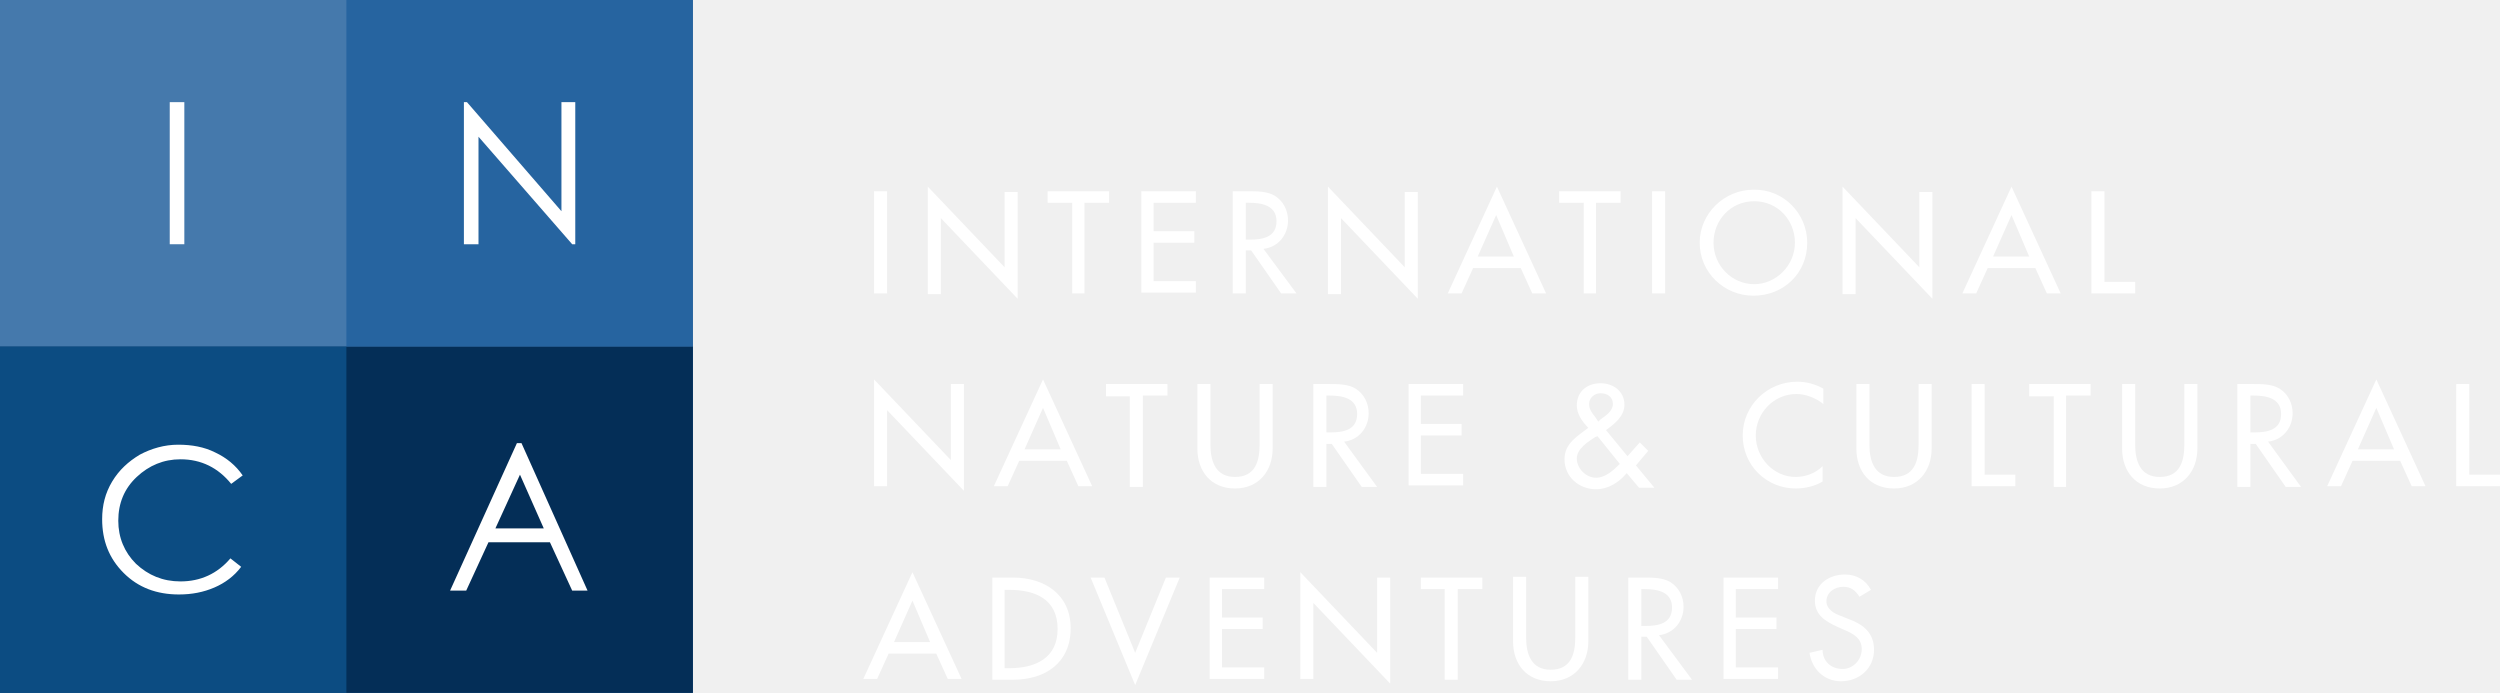
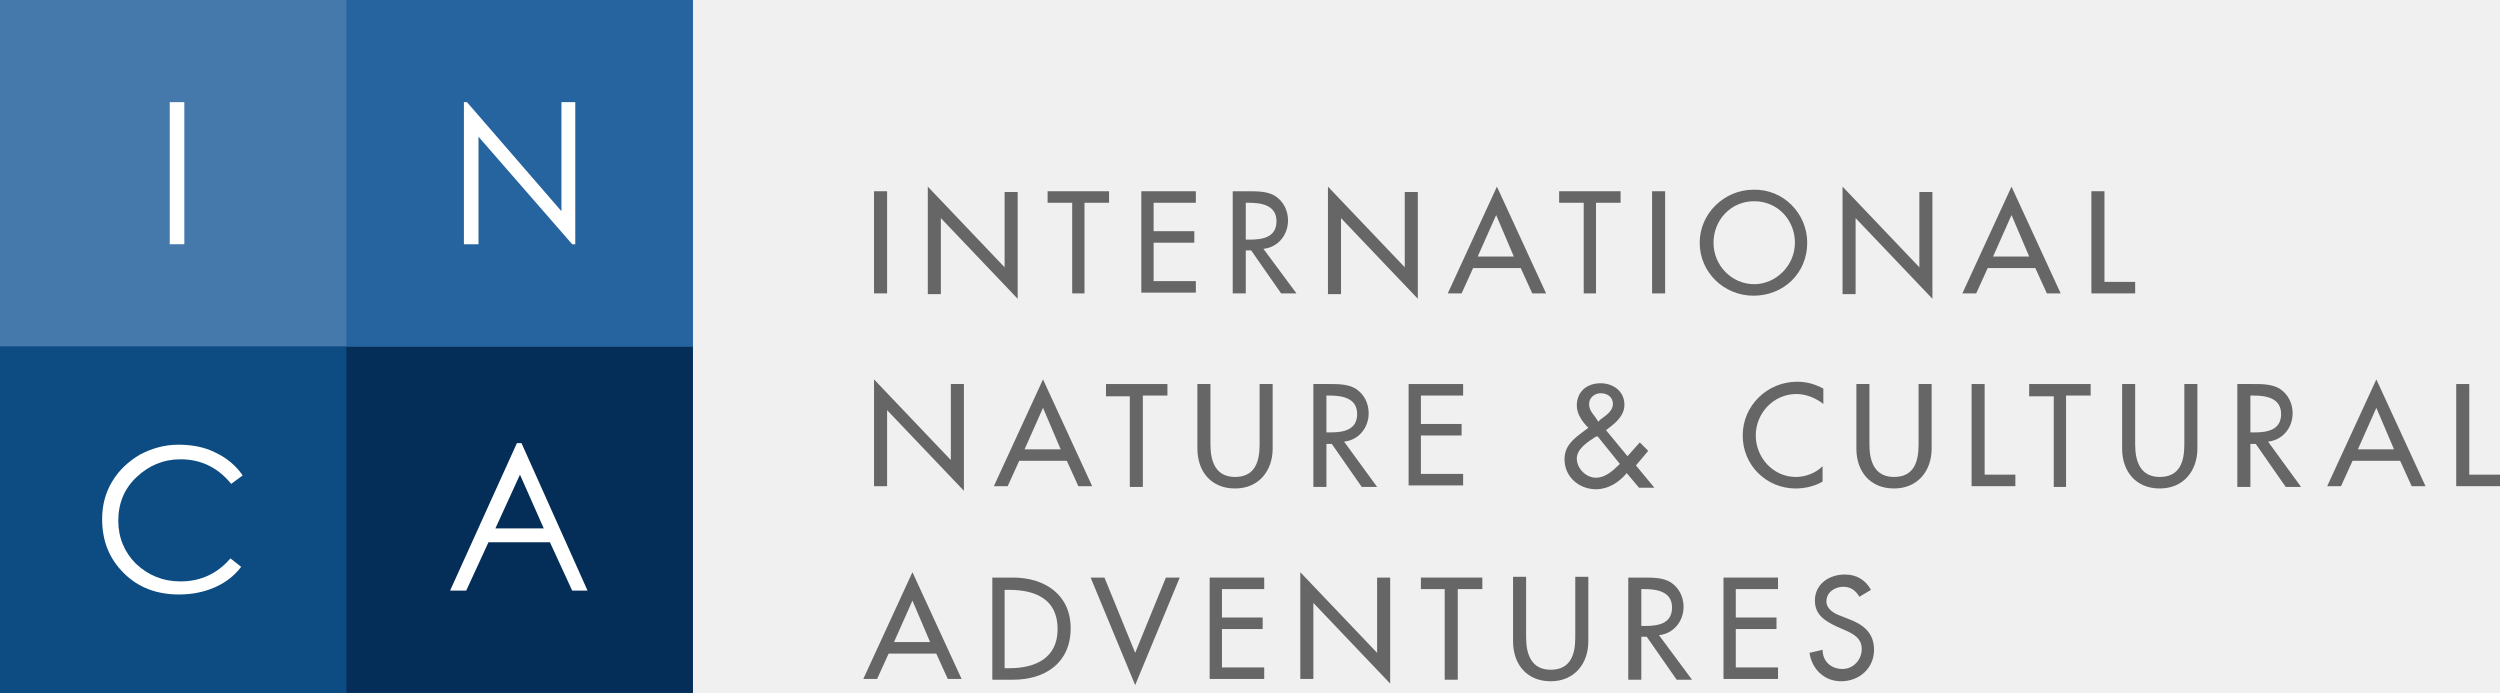
<svg xmlns="http://www.w3.org/2000/svg" version="1.2" baseProfile="tiny" id="Logo" x="0px" y="0px" viewBox="0 0 325.5 90.1" xml:space="preserve">
  <rect id="Base_2_" x="-405.2" y="-338.9" display="none" fill="#FFFFFF" width="1136" height="768" />
  <rect id="Block_12_" x="0" y="0" fill="#042E57" width="90.2" height="90.2" />
  <rect id="Block_11_" x="0" y="45.1" fill="#0C4C82" width="90.2" height="45.1" />
  <rect id="Block_10_" x="0" y="45.1" fill="#0C4C82" width="45.1" height="45.1" />
  <rect id="Block_3_" x="45.1" y="45.1" fill="#042E57" width="45.1" height="45.1" />
  <rect id="Block_2_" x="0" y="0" fill="#4579AC" width="90.2" height="45.1" />
  <rect id="Block_1_" x="45.1" y="0" fill="#2664A0" width="45.1" height="45.1" />
  <g id="I_2_">
    <path fill="#FFFFFF" d="M22.1,13.3H24v18.5h-1.9V13.3z" />
  </g>
  <g id="N_2_">
    <path fill="#FFFFFF" d="M60.4,31.8V13.3h0.4l12.3,14.2V13.3h1.8v18.5h-0.4l-12.2-14v14H60.4z" />
  </g>
  <g id="C_2_">
    <path fill="#FFFFFF" d="M31.6,61.9L30.1,63c-1.7-2.1-3.9-3.2-6.6-3.2c-2.2,0-4.1,0.8-5.7,2.3c-1.6,1.5-2.4,3.4-2.4,5.7   c0,2.2,0.8,4.1,2.3,5.6c1.6,1.5,3.5,2.3,5.8,2.3c2.6,0,4.8-1,6.5-3l1.4,1.1c-0.9,1.2-2.1,2.1-3.5,2.7c-1.4,0.6-2.9,0.9-4.6,0.9   c-2.9,0-5.3-0.9-7.2-2.8c-1.9-1.9-2.8-4.2-2.8-7c0-1.8,0.4-3.4,1.3-4.9c0.9-1.5,2.1-2.6,3.6-3.5c1.5-0.8,3.2-1.3,5-1.3   c1.8,0,3.4,0.3,4.8,1C29.5,59.6,30.7,60.6,31.6,61.9z" />
  </g>
  <g id="A_2_">
    <path fill="#FFFFFF" d="M67.9,57.7l8.6,19.2h-2l-2.9-6.3h-8l-2.9,6.3h-2.1l8.7-19.2H67.9z M67.7,61.8l-3.2,7h6.3L67.7,61.8z" />
  </g>
  <g id="Type_2_">
-     <path fill="#FFFFFF" d="M115.5,38.2h-1.7V24.9h1.7V38.2z" />
-     <path fill="#FFFFFF" d="M120.8,24.3l10,10.5v-9.8h1.7v13.9l-10-10.5v9.9h-1.7V24.3z" />
-     <path fill="#FFFFFF" d="M141.3,38.2h-1.7V26.4h-3.2v-1.5h8v1.5h-3.2V38.2z" />
-     <path fill="#FFFFFF" d="M148.6,24.9h7.1v1.5h-5.5v3.7h5.3v1.5h-5.3v5h5.5v1.5h-7.1V24.9z" />
-     <path fill="#FFFFFF" d="M168.8,38.2h-2l-3.9-5.6h-0.7v5.6h-1.7V24.9h2c1.2,0,2.5,0,3.5,0.6c1.1,0.7,1.7,1.9,1.7,3.2   c0,1.9-1.3,3.5-3.2,3.7L168.8,38.2z M162.2,31.2h0.5c1.7,0,3.5-0.3,3.5-2.4c0-2.1-2-2.4-3.6-2.4h-0.4V31.2z" />
-     <path fill="#FFFFFF" d="M172.9,24.3l10,10.5v-9.8h1.7v13.9l-10-10.5v9.9h-1.7V24.3z" />
-     <path fill="#FFFFFF" d="M191.8,34.9l-1.5,3.3h-1.8l6.4-13.9l6.4,13.9h-1.8l-1.5-3.3H191.8z M194.8,28l-2.4,5.4h4.7L194.8,28z" />
-     <path fill="#FFFFFF" d="M207.9,38.2h-1.7V26.4H203v-1.5h8v1.5h-3.2V38.2z" />
-     <path fill="#FFFFFF" d="M216.8,38.2h-1.7V24.9h1.7V38.2z" />
-     <path fill="#FFFFFF" d="M235.3,31.6c0,4-3.1,6.9-7,6.9c-3.8,0-7-3-7-6.9c0-3.8,3.2-6.9,7-6.9C232.2,24.6,235.3,27.8,235.3,31.6z    M233.7,31.6c0-2.9-2.2-5.4-5.3-5.4c-3.1,0-5.3,2.5-5.3,5.4c0,3,2.4,5.4,5.3,5.4C231.2,37,233.7,34.6,233.7,31.6z" />
-     <path fill="#FFFFFF" d="M239.9,24.3l10,10.5v-9.8h1.7v13.9l-10-10.5v9.9h-1.7V24.3z" />
-     <path fill="#FFFFFF" d="M258.8,34.9l-1.5,3.3h-1.8l6.4-13.9l6.4,13.9h-1.8l-1.5-3.3H258.8z M261.9,28l-2.4,5.4h4.7L261.9,28z" />
-     <path fill="#FFFFFF" d="M274,36.7h4v1.5h-5.7V24.9h1.7V36.7z" />
-     <path fill="#FFFFFF" d="M113.8,49.4l10,10.5V50h1.7v13.9l-10-10.5v9.9h-1.7V49.4z" />
-     <path fill="#FFFFFF" d="M132.7,60l-1.5,3.3h-1.8l6.4-13.9l6.4,13.9h-1.8l-1.5-3.3H132.7z M135.8,53.1l-2.4,5.4h4.7L135.8,53.1z" />
-     <path fill="#FFFFFF" d="M148.8,63.4h-1.7V51.6H144V50h8v1.5h-3.2V63.4z" />
-     <path fill="#FFFFFF" d="M157.6,50v7.9c0,2.2,0.7,4.2,3.2,4.2c2.6,0,3.2-2,3.2-4.2V50h1.7v8.4c0,2.9-1.8,5.2-4.9,5.2   c-3.1,0-4.9-2.2-4.9-5.2V50H157.6z" />
-     <path fill="#FFFFFF" d="M179.3,63.4h-2l-3.9-5.6h-0.7v5.6H171V50h2c1.2,0,2.5,0,3.5,0.6c1.1,0.7,1.7,1.9,1.7,3.2   c0,1.9-1.3,3.5-3.2,3.7L179.3,63.4z M172.7,56.3h0.5c1.7,0,3.5-0.3,3.5-2.4c0-2.1-2-2.4-3.6-2.4h-0.4V56.3z" />
-     <path fill="#FFFFFF" d="M183.4,50h7.1v1.5h-5.5v3.7h5.3v1.5h-5.3v5h5.5v1.5h-7.1V50z" />
-     <path fill="#FFFFFF" d="M211.8,61.6c-1,1.2-2.4,2.1-4,2.1c-2.2,0-4.1-1.6-4.1-3.9c0-1.7,1.1-2.6,2.3-3.5l0.8-0.6   c-0.8-0.8-1.5-1.8-1.5-2.9c0-1.8,1.3-2.9,3.1-2.9c1.6,0,3.1,1,3.1,2.8c0,1.5-1.3,2.5-2.4,3.3l2.8,3.4l1.6-1.8l1.1,1.1l-1.6,1.9   l2.4,2.9h-2L211.8,61.6z M207.7,56.9c-0.9,0.6-2.4,1.5-2.4,2.8c0,1.3,1.2,2.5,2.5,2.5c1.2,0,2.2-0.9,3.1-1.8l-2.9-3.6L207.7,56.9z    M208.4,54.6c0.7-0.5,1.6-1.1,1.6-2c0-0.9-0.7-1.4-1.6-1.4c-0.8,0-1.5,0.6-1.5,1.4c0,0.7,0.4,1.2,0.8,1.7l0.4,0.6L208.4,54.6z" />
-     <path fill="#FFFFFF" d="M237.4,52.6c-1-0.8-2.3-1.3-3.5-1.3c-3,0-5.3,2.5-5.3,5.4c0,2.9,2.3,5.4,5.2,5.4c1.3,0,2.6-0.5,3.5-1.4v2   c-1,0.6-2.3,0.9-3.5,0.9c-3.8,0-6.9-3-6.9-6.9c0-3.9,3.2-7,7.1-7c1.2,0,2.3,0.3,3.4,0.9V52.6z" />
-     <path fill="#FFFFFF" d="M243.4,50v7.9c0,2.2,0.7,4.2,3.2,4.2c2.6,0,3.2-2,3.2-4.2V50h1.7v8.4c0,2.9-1.8,5.2-4.9,5.2   c-3.1,0-4.9-2.2-4.9-5.2V50H243.4z" />
-     <path fill="#FFFFFF" d="M258.4,61.8h4v1.5h-5.7V50h1.7V61.8z" />
-     <path fill="#FFFFFF" d="M269.1,63.4h-1.7V51.6h-3.2V50h8v1.5h-3.2V63.4z" />
-     <path fill="#FFFFFF" d="M278,50v7.9c0,2.2,0.7,4.2,3.2,4.2c2.6,0,3.2-2,3.2-4.2V50h1.7v8.4c0,2.9-1.8,5.2-4.9,5.2   c-3.1,0-4.9-2.2-4.9-5.2V50H278z" />
-     <path fill="#FFFFFF" d="M299.6,63.4h-2l-3.9-5.6H293v5.6h-1.7V50h2c1.2,0,2.5,0,3.5,0.6c1.1,0.7,1.7,1.9,1.7,3.2   c0,1.9-1.3,3.5-3.2,3.7L299.6,63.4z M293,56.3h0.5c1.7,0,3.5-0.3,3.5-2.4c0-2.1-2-2.4-3.6-2.4H293V56.3z" />
-     <path fill="#FFFFFF" d="M306.3,60l-1.5,3.3H303l6.4-13.9l6.4,13.9H314l-1.5-3.3H306.3z M309.4,53.1l-2.4,5.4h4.7L309.4,53.1z" />
-     <path fill="#FFFFFF" d="M321.5,61.8h4v1.5h-5.7V50h1.7V61.8z" />
-     <path fill="#FFFFFF" d="M115.7,85.1l-1.5,3.3h-1.8l6.4-13.9l6.4,13.9h-1.8l-1.5-3.3H115.7z M118.8,78.2l-2.4,5.4h4.7L118.8,78.2z" />
-     <path fill="#FFFFFF" d="M129.1,75.2h2.8c4.1,0,7.5,2.2,7.5,6.6c0,4.5-3.3,6.7-7.5,6.7h-2.7V75.2z M130.8,87h0.6   c3.4,0,6.3-1.3,6.3-5.1c0-3.9-2.9-5.1-6.3-5.1h-0.6V87z" />
-     <path fill="#FFFFFF" d="M147.8,85l4-9.8h1.8l-5.8,14l-5.8-14h1.8L147.8,85z" />
-     <path fill="#FFFFFF" d="M157.5,75.2h7.1v1.5h-5.5v3.7h5.3v1.5h-5.3v5h5.5v1.5h-7.1V75.2z" />
-     <path fill="#FFFFFF" d="M169.3,74.5l10,10.5v-9.8h1.7V89l-10-10.5v9.9h-1.7V74.5z" />
-     <path fill="#FFFFFF" d="M189.8,88.5h-1.7V76.7H185v-1.5h8v1.5h-3.2V88.5z" />
-     <path fill="#FFFFFF" d="M198.7,75.2V83c0,2.2,0.7,4.2,3.2,4.2c2.6,0,3.2-2,3.2-4.2v-7.9h1.7v8.4c0,2.9-1.8,5.2-4.9,5.2   c-3.1,0-4.9-2.2-4.9-5.2v-8.4H198.7z" />
-     <path fill="#FFFFFF" d="M220.3,88.5h-2l-3.9-5.6h-0.7v5.6H212V75.2h2c1.2,0,2.5,0,3.5,0.6c1.1,0.7,1.7,1.9,1.7,3.2   c0,1.9-1.3,3.5-3.2,3.7L220.3,88.5z M213.7,81.5h0.5c1.7,0,3.5-0.3,3.5-2.4c0-2.1-2-2.4-3.6-2.4h-0.4V81.5z" />
-     <path fill="#FFFFFF" d="M224.4,75.2h7.1v1.5h-5.5v3.7h5.3v1.5h-5.3v5h5.5v1.5h-7.1V75.2z" />
-     <path fill="#FFFFFF" d="M242.1,77.7c-0.5-0.8-1.1-1.3-2.1-1.3c-1.1,0-2.2,0.7-2.2,1.9c0,1,1,1.6,1.9,1.9l1,0.4   c1.9,0.7,3.3,1.8,3.3,4c0,2.4-1.9,4.1-4.3,4.1c-2.2,0-3.8-1.6-4.1-3.7l1.7-0.4c0,1.5,1.1,2.5,2.6,2.5c1.4,0,2.5-1.2,2.5-2.6   c0-1.4-1.1-2-2.3-2.5l-0.9-0.4c-1.5-0.7-2.9-1.5-2.9-3.4c0-2.2,1.9-3.4,3.9-3.4c1.5,0,2.7,0.7,3.4,2L242.1,77.7z" />
+     <path fill="#666666" d="M115.5,38.2h-1.7V24.9h1.7V38.2z" />
+     <path fill="#666666" d="M120.8,24.3l10,10.5v-9.8h1.7v13.9l-10-10.5v9.9h-1.7V24.3z" />
+     <path fill="#666666" d="M141.3,38.2h-1.7V26.4h-3.2v-1.5h8v1.5h-3.2V38.2z" />
+     <path fill="#666666" d="M148.6,24.9h7.1v1.5h-5.5v3.7h5.3v1.5h-5.3v5h5.5v1.5h-7.1V24.9z" />
+     <path fill="#666666" d="M168.8,38.2h-2l-3.9-5.6h-0.7v5.6h-1.7V24.9h2c1.2,0,2.5,0,3.5,0.6c1.1,0.7,1.7,1.9,1.7,3.2   c0,1.9-1.3,3.5-3.2,3.7L168.8,38.2z M162.2,31.2h0.5c1.7,0,3.5-0.3,3.5-2.4c0-2.1-2-2.4-3.6-2.4h-0.4V31.2z" />
+     <path fill="#666666" d="M172.9,24.3l10,10.5v-9.8h1.7v13.9l-10-10.5v9.9h-1.7V24.3z" />
+     <path fill="#666666" d="M191.8,34.9l-1.5,3.3h-1.8l6.4-13.9l6.4,13.9h-1.8l-1.5-3.3H191.8z M194.8,28l-2.4,5.4h4.7L194.8,28z" />
+     <path fill="#666666" d="M207.9,38.2h-1.7V26.4H203v-1.5h8v1.5h-3.2V38.2z" />
+     <path fill="#666666" d="M216.8,38.2h-1.7V24.9h1.7V38.2z" />
+     <path fill="#666666" d="M235.3,31.6c0,4-3.1,6.9-7,6.9c-3.8,0-7-3-7-6.9c0-3.8,3.2-6.9,7-6.9C232.2,24.6,235.3,27.8,235.3,31.6z    M233.7,31.6c0-2.9-2.2-5.4-5.3-5.4c-3.1,0-5.3,2.5-5.3,5.4c0,3,2.4,5.4,5.3,5.4C231.2,37,233.7,34.6,233.7,31.6z" />
+     <path fill="#666666" d="M239.9,24.3l10,10.5v-9.8h1.7v13.9l-10-10.5v9.9h-1.7V24.3z" />
+     <path fill="#666666" d="M258.8,34.9l-1.5,3.3h-1.8l6.4-13.9l6.4,13.9h-1.8l-1.5-3.3H258.8z M261.9,28l-2.4,5.4h4.7L261.9,28z" />
+     <path fill="#666666" d="M274,36.7h4v1.5h-5.7V24.9h1.7V36.7z" />
+     <path fill="#666666" d="M113.8,49.4l10,10.5V50h1.7v13.9l-10-10.5v9.9h-1.7V49.4z" />
+     <path fill="#666666" d="M132.7,60l-1.5,3.3h-1.8l6.4-13.9l6.4,13.9h-1.8l-1.5-3.3H132.7z M135.8,53.1l-2.4,5.4h4.7L135.8,53.1z" />
+     <path fill="#666666" d="M148.8,63.4h-1.7V51.6H144V50h8v1.5h-3.2V63.4z" />
+     <path fill="#666666" d="M157.6,50v7.9c0,2.2,0.7,4.2,3.2,4.2c2.6,0,3.2-2,3.2-4.2V50h1.7v8.4c0,2.9-1.8,5.2-4.9,5.2   c-3.1,0-4.9-2.2-4.9-5.2V50H157.6z" />
+     <path fill="#666666" d="M179.3,63.4h-2l-3.9-5.6h-0.7v5.6H171V50h2c1.2,0,2.5,0,3.5,0.6c1.1,0.7,1.7,1.9,1.7,3.2   c0,1.9-1.3,3.5-3.2,3.7L179.3,63.4z M172.7,56.3h0.5c1.7,0,3.5-0.3,3.5-2.4c0-2.1-2-2.4-3.6-2.4h-0.4V56.3z" />
+     <path fill="#666666" d="M183.4,50h7.1v1.5h-5.5v3.7h5.3v1.5h-5.3v5h5.5v1.5h-7.1V50z" />
+     <path fill="#666666" d="M211.8,61.6c-1,1.2-2.4,2.1-4,2.1c-2.2,0-4.1-1.6-4.1-3.9c0-1.7,1.1-2.6,2.3-3.5l0.8-0.6   c-0.8-0.8-1.5-1.8-1.5-2.9c0-1.8,1.3-2.9,3.1-2.9c1.6,0,3.1,1,3.1,2.8c0,1.5-1.3,2.5-2.4,3.3l2.8,3.4l1.6-1.8l1.1,1.1l-1.6,1.9   l2.4,2.9h-2L211.8,61.6z M207.7,56.9c-0.9,0.6-2.4,1.5-2.4,2.8c0,1.3,1.2,2.5,2.5,2.5c1.2,0,2.2-0.9,3.1-1.8l-2.9-3.6L207.7,56.9z    M208.4,54.6c0.7-0.5,1.6-1.1,1.6-2c0-0.9-0.7-1.4-1.6-1.4c-0.8,0-1.5,0.6-1.5,1.4c0,0.7,0.4,1.2,0.8,1.7l0.4,0.6L208.4,54.6z" />
+     <path fill="#666666" d="M237.4,52.6c-1-0.8-2.3-1.3-3.5-1.3c-3,0-5.3,2.5-5.3,5.4c0,2.9,2.3,5.4,5.2,5.4c1.3,0,2.6-0.5,3.5-1.4v2   c-1,0.6-2.3,0.9-3.5,0.9c-3.8,0-6.9-3-6.9-6.9c0-3.9,3.2-7,7.1-7c1.2,0,2.3,0.3,3.4,0.9V52.6z" />
+     <path fill="#666666" d="M243.4,50v7.9c0,2.2,0.7,4.2,3.2,4.2c2.6,0,3.2-2,3.2-4.2V50h1.7v8.4c0,2.9-1.8,5.2-4.9,5.2   c-3.1,0-4.9-2.2-4.9-5.2V50H243.4z" />
+     <path fill="#666666" d="M258.4,61.8h4v1.5h-5.7V50h1.7V61.8z" />
+     <path fill="#666666" d="M269.1,63.4h-1.7V51.6h-3.2V50h8v1.5h-3.2V63.4z" />
+     <path fill="#666666" d="M278,50v7.9c0,2.2,0.7,4.2,3.2,4.2c2.6,0,3.2-2,3.2-4.2V50h1.7v8.4c0,2.9-1.8,5.2-4.9,5.2   c-3.1,0-4.9-2.2-4.9-5.2V50H278z" />
+     <path fill="#666666" d="M299.6,63.4h-2l-3.9-5.6H293v5.6h-1.7V50h2c1.2,0,2.5,0,3.5,0.6c1.1,0.7,1.7,1.9,1.7,3.2   c0,1.9-1.3,3.5-3.2,3.7L299.6,63.4z M293,56.3h0.5c1.7,0,3.5-0.3,3.5-2.4c0-2.1-2-2.4-3.6-2.4H293V56.3z" />
+     <path fill="#666666" d="M306.3,60l-1.5,3.3H303l6.4-13.9l6.4,13.9H314l-1.5-3.3H306.3z M309.4,53.1l-2.4,5.4h4.7L309.4,53.1z" />
+     <path fill="#666666" d="M321.5,61.8h4v1.5h-5.7V50h1.7V61.8z" />
+     <path fill="#666666" d="M115.7,85.1l-1.5,3.3h-1.8l6.4-13.9l6.4,13.9h-1.8l-1.5-3.3H115.7z M118.8,78.2l-2.4,5.4h4.7L118.8,78.2z" />
+     <path fill="#666666" d="M129.1,75.2h2.8c4.1,0,7.5,2.2,7.5,6.6c0,4.5-3.3,6.7-7.5,6.7h-2.7V75.2z M130.8,87h0.6   c3.4,0,6.3-1.3,6.3-5.1c0-3.9-2.9-5.1-6.3-5.1h-0.6V87z" />
+     <path fill="#666666" d="M147.8,85l4-9.8h1.8l-5.8,14l-5.8-14h1.8L147.8,85z" />
+     <path fill="#666666" d="M157.5,75.2h7.1v1.5h-5.5v3.7h5.3v1.5h-5.3v5h5.5v1.5h-7.1V75.2z" />
+     <path fill="#666666" d="M169.3,74.5l10,10.5v-9.8h1.7V89l-10-10.5v9.9h-1.7V74.5z" />
+     <path fill="#666666" d="M189.8,88.5h-1.7V76.7H185v-1.5h8v1.5h-3.2V88.5z" />
+     <path fill="#666666" d="M198.7,75.2V83c0,2.2,0.7,4.2,3.2,4.2c2.6,0,3.2-2,3.2-4.2v-7.9h1.7v8.4c0,2.9-1.8,5.2-4.9,5.2   c-3.1,0-4.9-2.2-4.9-5.2v-8.4H198.7z" />
+     <path fill="#666666" d="M220.3,88.5h-2l-3.9-5.6h-0.7v5.6H212V75.2h2c1.2,0,2.5,0,3.5,0.6c1.1,0.7,1.7,1.9,1.7,3.2   c0,1.9-1.3,3.5-3.2,3.7L220.3,88.5z M213.7,81.5h0.5c1.7,0,3.5-0.3,3.5-2.4c0-2.1-2-2.4-3.6-2.4h-0.4V81.5z" />
+     <path fill="#666666" d="M224.4,75.2h7.1v1.5h-5.5v3.7h5.3v1.5h-5.3v5h5.5v1.5h-7.1V75.2z" />
+     <path fill="#666666" d="M242.1,77.7c-0.5-0.8-1.1-1.3-2.1-1.3c-1.1,0-2.2,0.7-2.2,1.9c0,1,1,1.6,1.9,1.9l1,0.4   c1.9,0.7,3.3,1.8,3.3,4c0,2.4-1.9,4.1-4.3,4.1c-2.2,0-3.8-1.6-4.1-3.7l1.7-0.4c0,1.5,1.1,2.5,2.6,2.5c1.4,0,2.5-1.2,2.5-2.6   c0-1.4-1.1-2-2.3-2.5l-0.9-0.4c-1.5-0.7-2.9-1.5-2.9-3.4c0-2.2,1.9-3.4,3.9-3.4c1.5,0,2.7,0.7,3.4,2L242.1,77.7z" />
  </g>
</svg>
